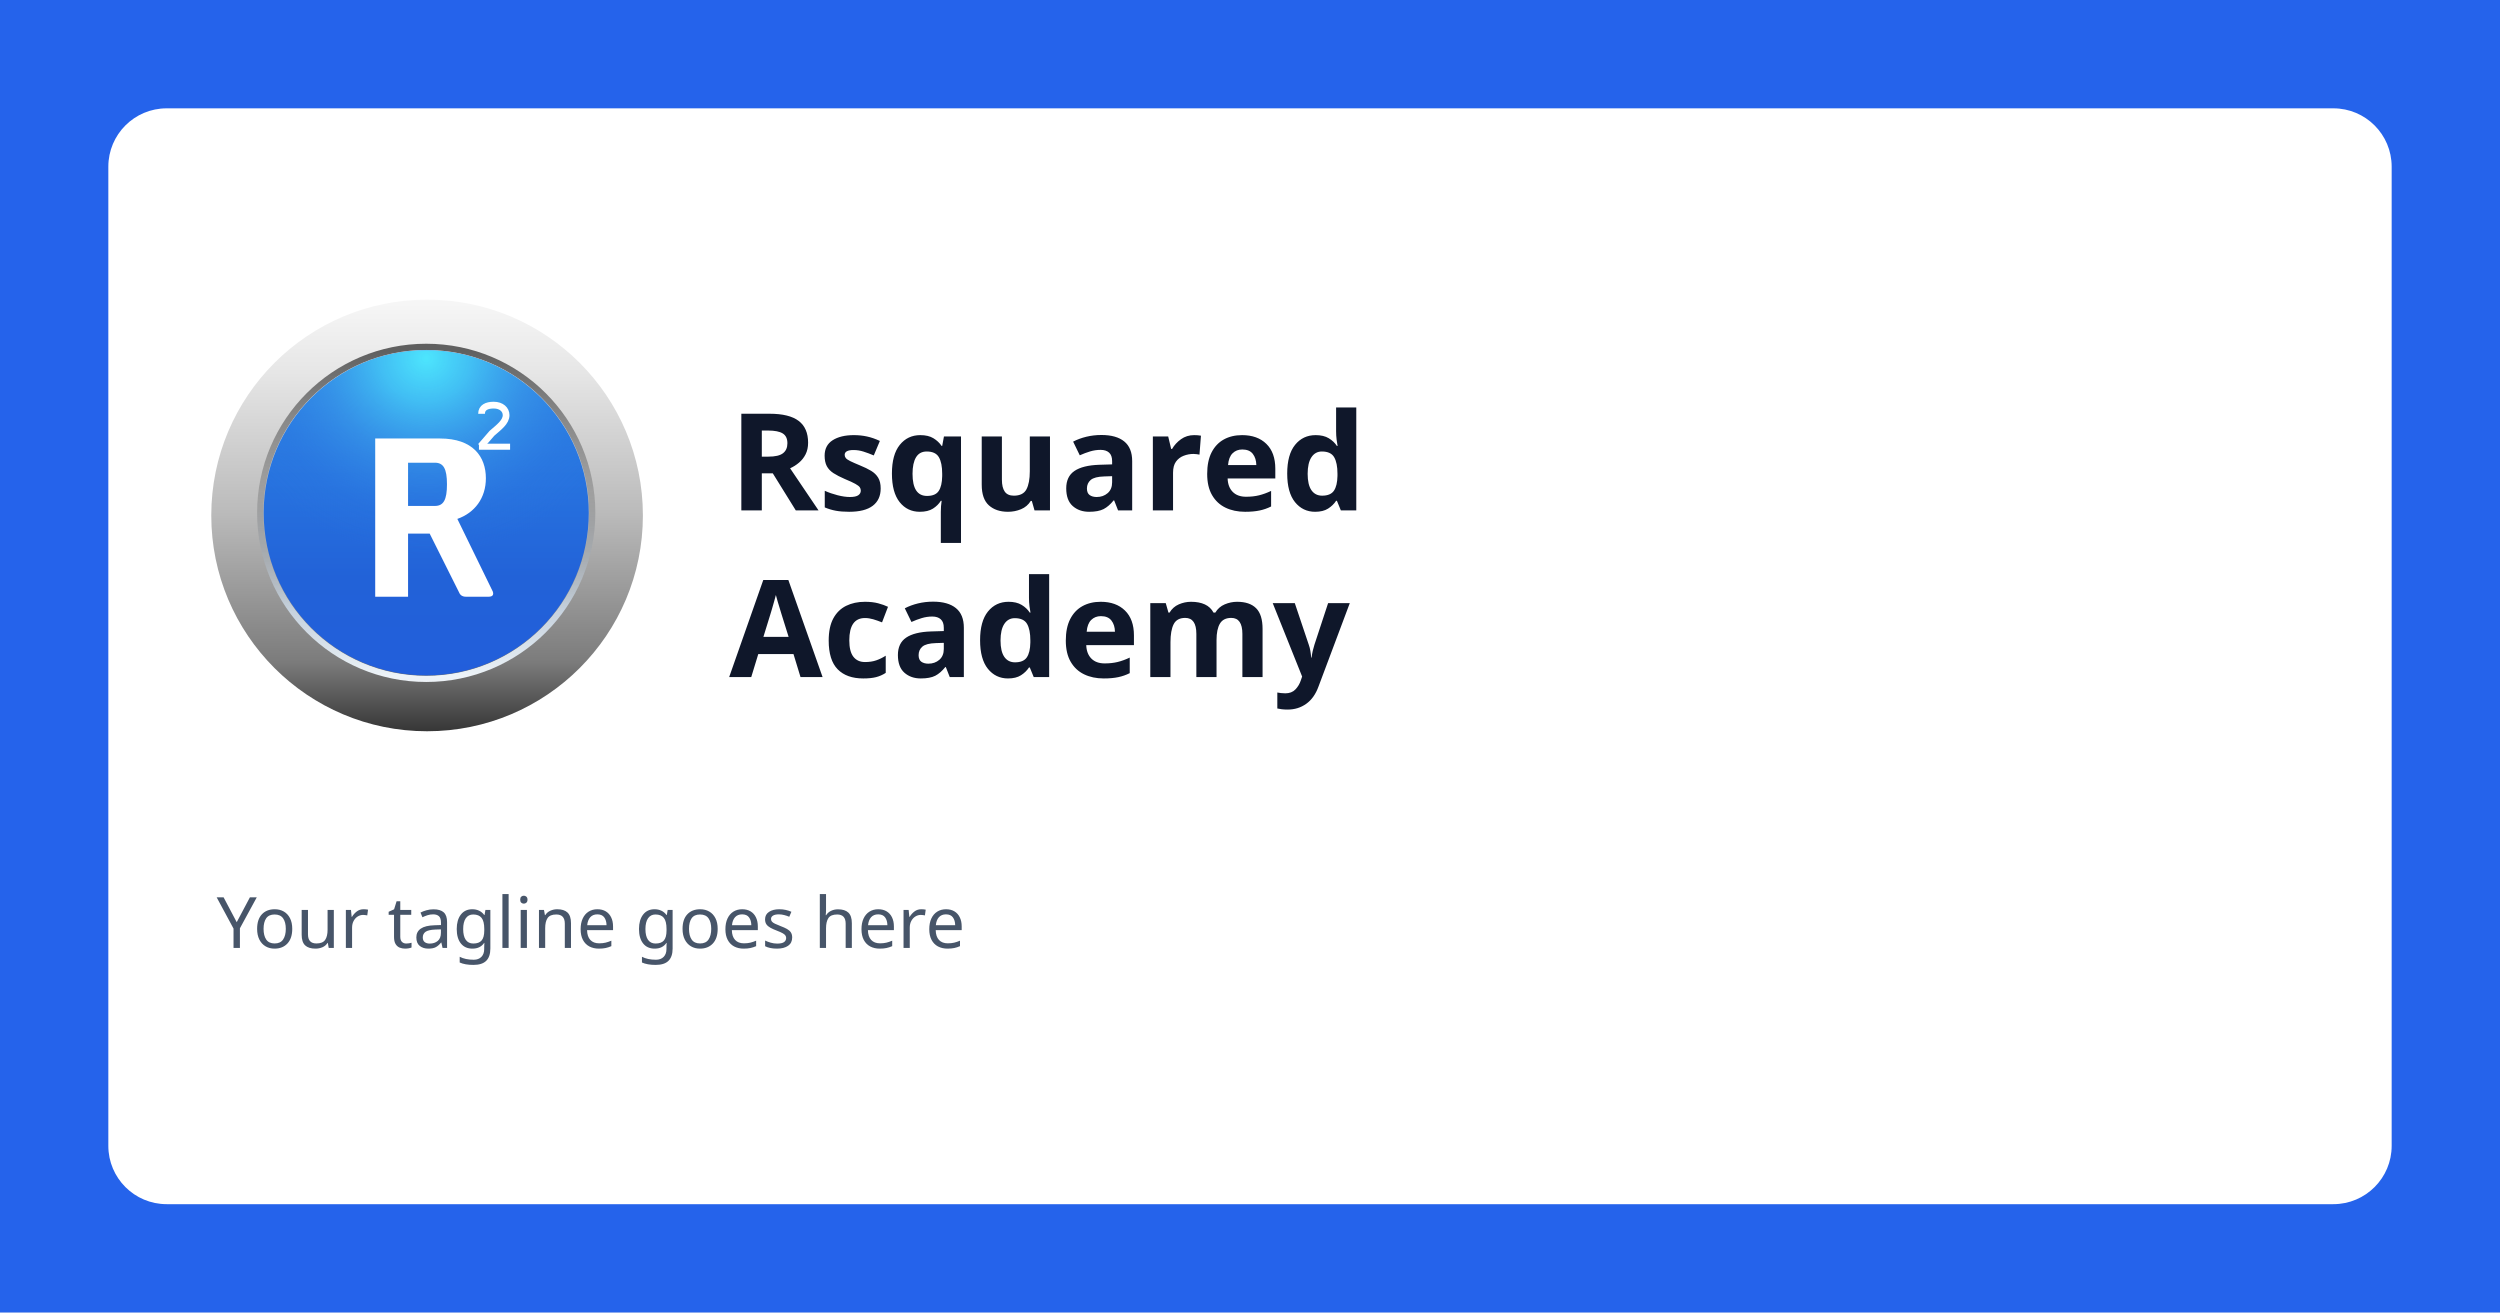
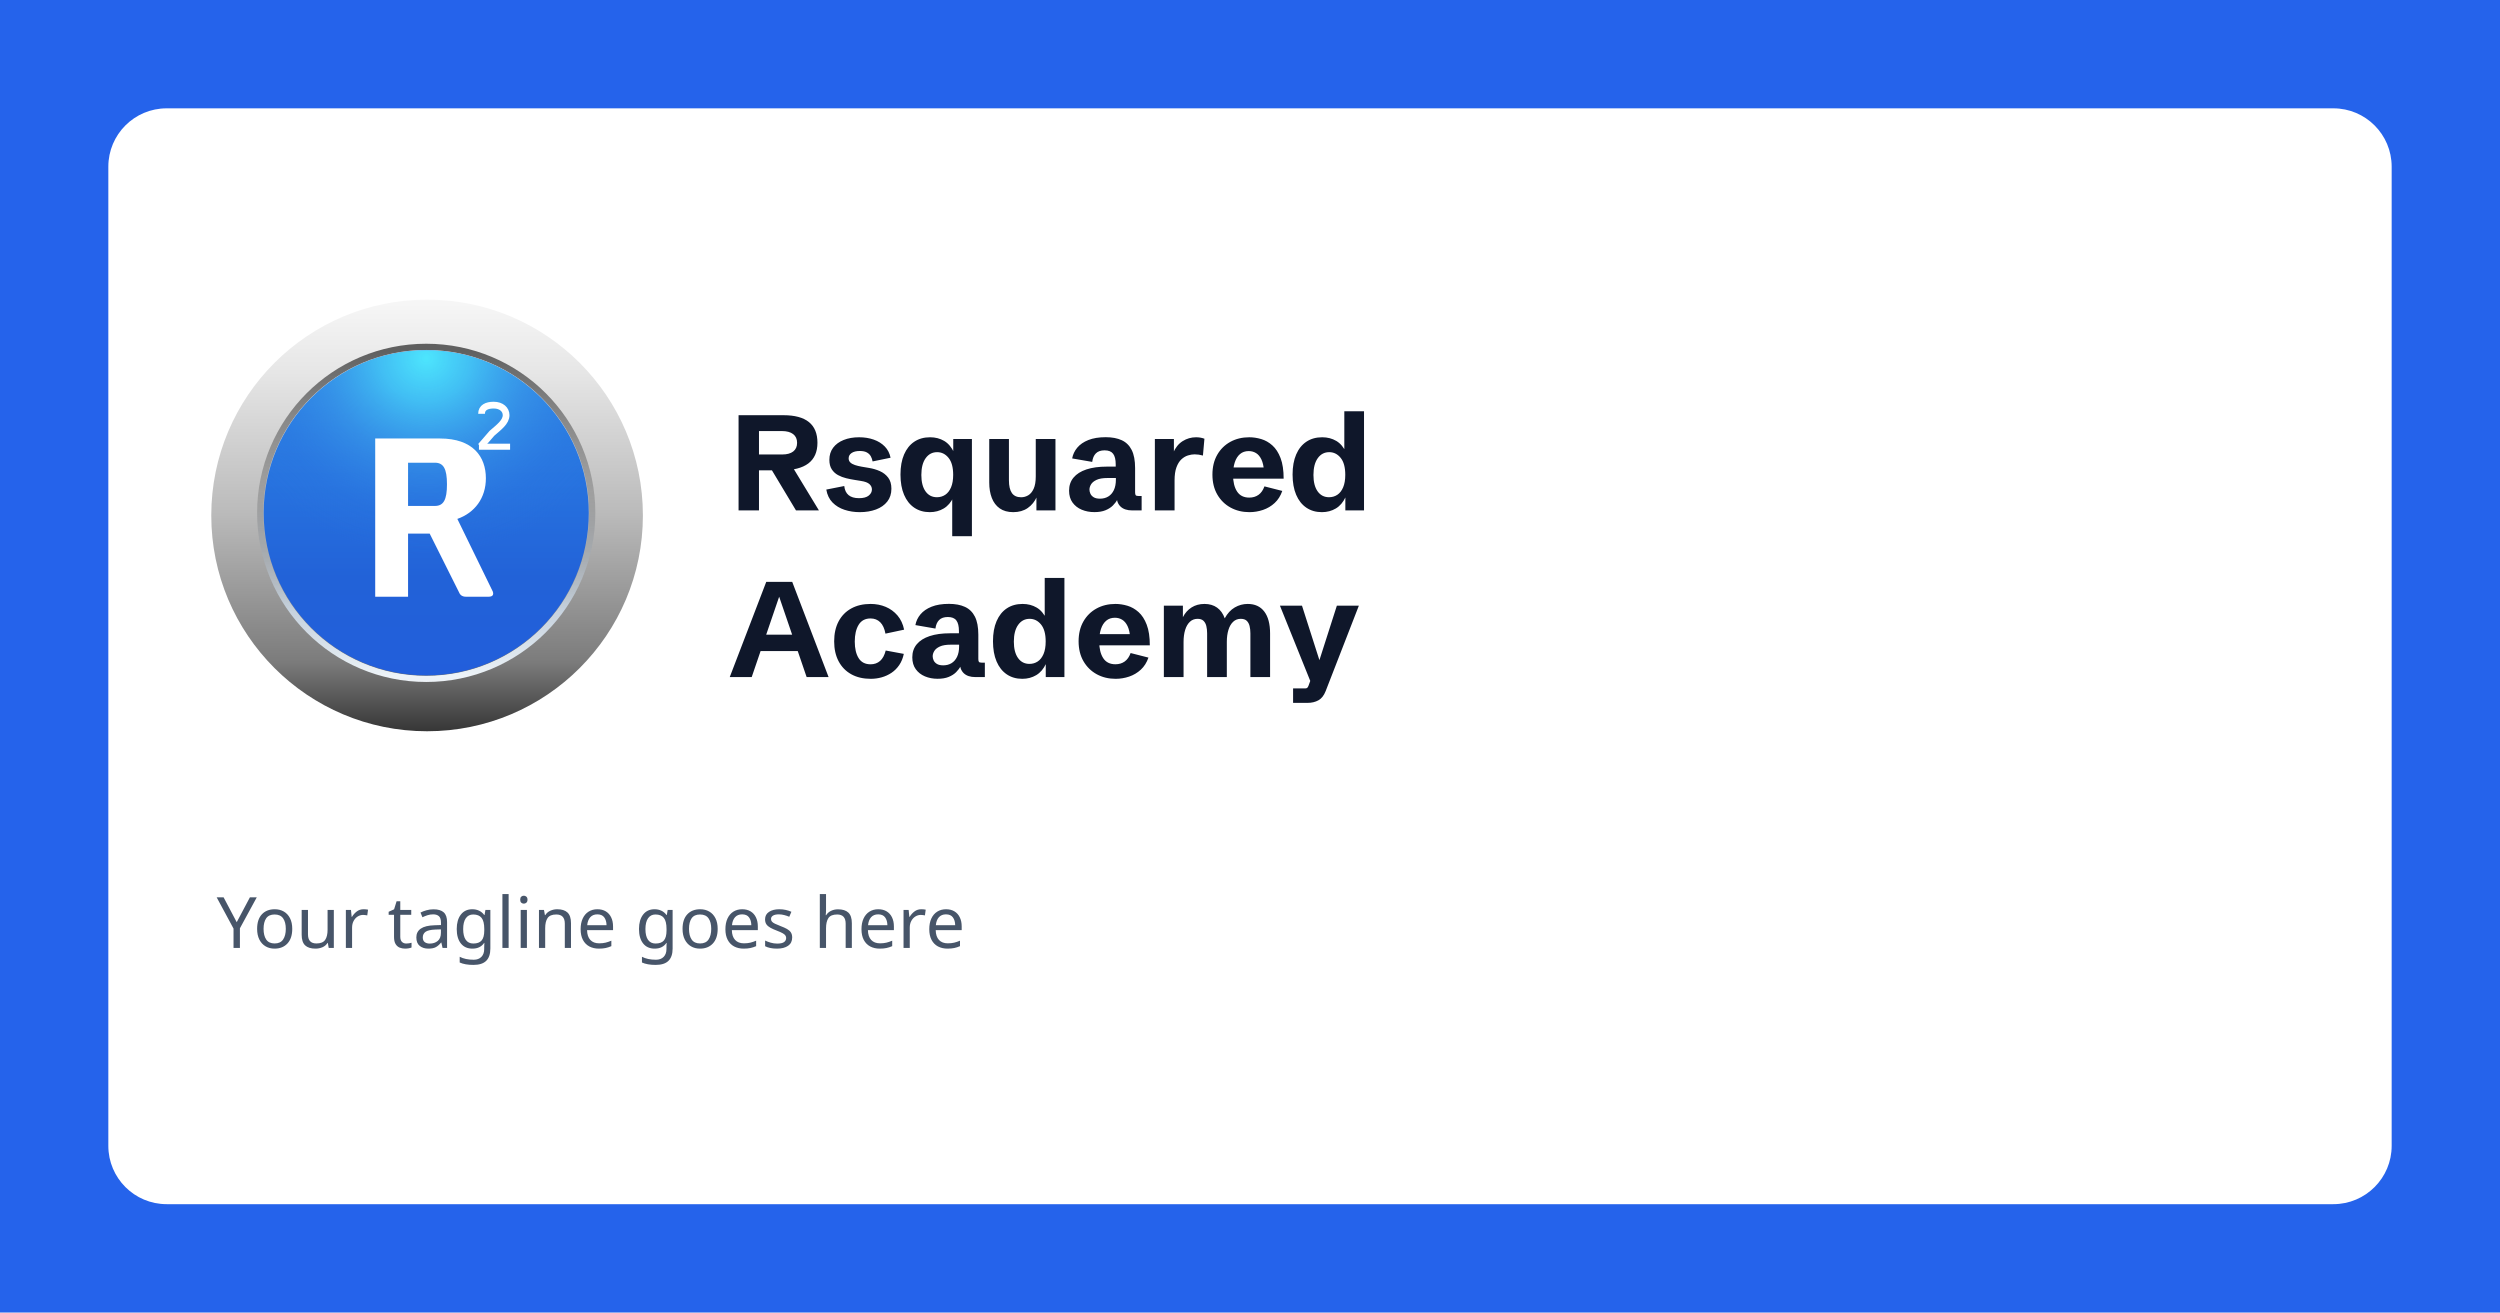
<svg xmlns="http://www.w3.org/2000/svg" width="1200" height="630" viewBox="0 0 1200 630" role="img">
  <rect width="1200" height="630" fill="#2563eb" />
  <rect x="52" y="52" width="1096" height="526" rx="28" fill="#ffffff" />
  <svg x="100" y="142" width="210" height="210" viewBox="0 0 253 253">
    <defs>
      <linearGradient id="ring" x1="0" y1="2" x2="0" y2="251" gradientUnits="userSpaceOnUse">
        <stop offset="0" stop-color="#f7f7f7" />
        <stop offset=".17" stop-color="#e6e6e6" />
        <stop offset=".5" stop-color="#bababa" />
        <stop offset=".84" stop-color="#7c7c7c" />
        <stop offset="1" stop-color="#383838" />
      </linearGradient>
      <linearGradient id="sphere" x1="0" y1="31" x2="0" y2="220" gradientUnits="userSpaceOnUse">
        <stop offset="0" stop-color="#2f86e6" />
        <stop offset=".45" stop-color="#2670de" />
        <stop offset=".7" stop-color="#2262d8" />
        <stop offset="1" stop-color="#225edb" />
      </linearGradient>
      <radialGradient id="glow" cx="126" cy="36" r="120" gradientTransform="translate(126 36) scale(1 .95) translate(-126 -36)" gradientUnits="userSpaceOnUse">
        <stop offset="0" stop-color="#4de5fd" stop-opacity="1" />
        <stop offset=".22" stop-color="#43c4f5" stop-opacity=".92" />
        <stop offset=".5" stop-color="#3a9cea" stop-opacity=".6" />
        <stop offset=".8" stop-color="#2f80e3" stop-opacity=".18" />
        <stop offset="1" stop-color="#2f80e3" stop-opacity="0" />
      </radialGradient>
      <linearGradient id="rim" x1="0" y1="31" x2="0" y2="220" gradientUnits="userSpaceOnUse">
        <stop offset="0" stop-color="#3c3c3c" stop-opacity=".8" />
        <stop offset=".45" stop-color="#707070" stop-opacity=".4" />
        <stop offset=".8" stop-color="#d8e8f8" stop-opacity=".75" />
        <stop offset="1" stop-color="#f4faff" stop-opacity=".95" />
      </linearGradient>
    </defs>
    <circle cx="126.5" cy="127" r="124.8" fill="url(#ring)" />
    <circle cx="126" cy="125.5" r="96" fill="none" stroke="url(#rim)" stroke-width="3.6" />
    <circle cx="126" cy="125.5" r="94" fill="url(#sphere)" />
    <circle cx="126" cy="125.5" r="94" fill="url(#glow)" />
    <g fill="#fff">
      <path fill-rule="evenodd" d="M96.5,82.5 H134 C153,82.5 160.5,93 160.5,105.5 C160.5,117 154,125.5 144,129 L164.5,171 Q165.5,174 162,174 H149 Q146,174 145,171.5 L128,137.5 H115.5 V174 H96.5 Z M115.5,96.5 H131 C136,96.5 138,100 138,109 C138,118 136,121.5 131,121.5 H115.5 Z" />
      <path d="M158,68.2 C158,64.6 161,63.2 165,63.2 C169.5,63.2 172.2,65.8 172.2,69 C172.2,73 168,76 164,79.5 L157.5,87" fill="none" stroke="#fff" stroke-width="3.9" stroke-linecap="butt" stroke-linejoin="round" />
      <rect x="156.5" y="85.5" width="18" height="3.5" />
    </g>
  </svg>
-   <text x="350" y="245" fill="#0f172a" font-family="'Schibsted Grotesk', 'Segoe UI', system-ui, sans-serif" font-size="65" font-weight="700">Rsquared</text>
-   <text x="350" y="325" fill="#0f172a" font-family="'Schibsted Grotesk', 'Segoe UI', system-ui, sans-serif" font-size="65" font-weight="700">Academy</text>
+   <path fill="#0f172a" aria-label="Rsquared" d="M354.512 245.0V199.297H376.06Q392.373 199.297 392.373 212.516Q392.373 225.76 374.898 225.76H364.313V245.0ZM382.077 245.0 368.94 223.107H379.787L393.084 245.0ZM364.313 218.148H375.455Q378.895 218.148 380.75 216.708Q382.605 215.269 382.605 212.558Q382.605 209.83 380.714 208.37Q378.822 206.909 375.295 206.909H364.313ZM412.681 245.833Q408.807 245.833 405.376 244.709Q401.945 243.584 399.608 241.2Q397.271 238.815 396.622 234.992L405.247 233.291Q405.543 236.184 407.309 237.654Q409.074 239.125 412.319 239.125Q415.461 239.125 416.992 237.875Q418.523 236.626 418.523 234.93Q418.523 233.455 417.326 232.367Q416.13 231.279 413.238 230.846L410.111 230.337Q408.287 230.055 406.202 229.555Q404.118 229.055 402.271 228.057Q400.425 227.059 399.261 225.293Q398.097 223.527 398.097 220.718Q398.097 217.318 399.912 214.9Q401.727 212.482 404.96 211.186Q408.193 209.89 412.375 209.89Q416.216 209.89 419.39 211.015Q422.564 212.139 424.695 214.319Q426.827 216.499 427.469 219.71L418.843 221.488Q418.621 220.174 417.998 219.03Q417.375 217.887 416.111 217.18Q414.848 216.474 412.67 216.474Q410.234 216.474 408.792 217.427Q407.35 218.38 407.35 220.017Q407.35 221.218 408.162 221.988Q408.974 222.759 410.382 223.223Q411.791 223.687 413.572 224.003L417.135 224.608Q419.855 225.04 422.312 226.13Q424.77 227.22 426.322 229.253Q427.873 231.285 427.873 234.595Q427.873 238.24 425.891 240.753Q423.908 243.266 420.474 244.549Q417.039 245.833 412.681 245.833ZM457.063 257.378V238.108L457.664 238.598Q455.947 242.307 452.986 244.07Q450.024 245.833 446.303 245.833Q442.003 245.833 438.831 243.678Q435.659 241.524 433.944 237.484Q432.229 233.445 432.229 227.794Q432.229 222.143 433.96 218.137Q435.691 214.131 438.874 212.011Q442.056 209.89 446.445 209.89Q450.236 209.89 453.208 211.643Q456.18 213.396 458.022 217.378L457.558 217.436V210.723H466.519V257.378ZM449.743 238.67Q451.961 238.67 453.721 237.496Q455.48 236.321 456.502 233.923Q457.524 231.524 457.524 227.921Q457.524 222.495 455.299 219.765Q453.073 217.035 449.825 217.035Q446.389 217.035 444.317 219.929Q442.245 222.823 442.245 227.992Q442.245 233.025 444.249 235.847Q446.252 238.67 449.743 238.67ZM486.365 245.833Q482.424 245.833 479.86 244.019Q477.297 242.204 476.064 238.994Q474.832 235.783 474.832 231.612V210.723H484.287V230.506Q484.287 234.642 485.714 236.665Q487.141 238.688 490.147 238.688Q491.946 238.688 493.542 237.75Q495.138 236.812 496.152 234.615Q497.165 232.419 497.165 228.654V210.723H506.621V245.0H497.483V236.956L497.723 238.371Q496.176 241.864 493.315 243.849Q490.455 245.833 486.365 245.833ZM525.299 245.815Q522.014 245.815 519.251 244.667Q516.488 243.518 514.821 241.224Q513.154 238.93 513.154 235.509Q513.154 231.826 515.292 229.25Q517.43 226.674 521.48 225.325Q525.53 223.977 531.288 223.977H536.112L535.541 224.85V222.871Q535.541 219.474 534.308 217.819Q533.075 216.164 530.216 216.164Q527.473 216.164 526.029 217.608Q524.586 219.052 524.263 221.71L514.639 220.044Q515.156 217.193 517.079 214.889Q519.001 212.584 522.402 211.219Q525.802 209.854 530.757 209.854Q535.288 209.854 538.431 211.301Q541.574 212.748 543.211 215.992Q544.849 219.237 544.849 224.657V236.305Q544.849 237.37 545.15 237.719Q545.452 238.068 546.436 238.068H547.981V245.0H543.465Q539.778 245.0 537.847 243.136Q535.917 241.271 535.917 237.804V236.192L537.581 236.814Q537.162 238.183 536.361 239.732Q535.56 241.282 534.162 242.667Q532.764 244.053 530.598 244.934Q528.431 245.815 525.299 245.815ZM528.016 239.363Q530.242 239.363 531.953 238.338Q533.664 237.312 534.645 235.272Q535.626 233.233 535.626 230.193V229.446H531.631Q528.245 229.446 526.35 230.334Q524.455 231.223 523.697 232.502Q522.939 233.781 522.939 235.009Q522.939 235.97 523.394 236.978Q523.848 237.986 524.953 238.675Q526.057 239.363 528.016 239.363ZM554.336 245.0V210.723H563.474V218.435L563.088 217.432Q564.718 213.611 567.666 211.75Q570.613 209.89 574.11 209.89Q575.102 209.89 576.117 210.049Q577.132 210.207 578.125 210.588L577.409 218.66Q575.343 218.085 573.434 218.085Q571.875 218.085 570.183 218.62Q568.491 219.155 567.045 220.511Q565.598 221.868 564.695 224.318Q563.792 226.768 563.792 230.581V245.0ZM599.714 245.833Q594.684 245.833 590.669 243.634Q586.655 241.435 584.31 237.394Q581.965 233.352 581.965 227.822Q581.965 222.331 584.265 218.309Q586.566 214.288 590.56 212.089Q594.554 209.89 599.652 209.89Q602.488 209.89 605.393 210.754Q608.299 211.618 610.737 213.796Q613.175 215.973 614.662 219.854Q616.15 223.734 616.15 229.753H588.041V224.37H607.73L606.722 226.05Q606.475 222.627 605.467 220.529Q604.458 218.43 602.895 217.475Q601.332 216.519 599.397 216.519Q596.879 216.519 595.205 217.948Q593.53 219.377 592.694 221.93Q591.857 224.483 591.857 227.871Q591.857 232.95 593.773 235.899Q595.69 238.848 599.643 238.848Q602.232 238.848 604.09 237.52Q605.948 236.192 606.934 233.46L615.495 235.646Q614.275 239.18 611.838 241.433Q609.402 243.686 606.242 244.759Q603.081 245.833 599.714 245.833ZM634.511 245.833Q630.211 245.833 627.039 243.678Q623.867 241.524 622.152 237.484Q620.437 233.445 620.437 227.794Q620.437 222.143 622.168 218.137Q623.899 214.131 627.082 212.011Q630.264 209.89 634.653 209.89Q638.444 209.89 641.416 211.643Q644.388 213.396 646.23 217.378L645.271 217.436V197.393H654.727V245.0H645.767V238.108L645.872 238.598Q644.155 242.307 641.194 244.07Q638.232 245.833 634.511 245.833ZM637.951 238.67Q640.169 238.67 641.929 237.496Q643.688 236.321 644.71 233.923Q645.732 231.524 645.732 227.921Q645.732 222.495 643.507 219.765Q641.281 217.035 638.033 217.035Q634.597 217.035 632.525 219.929Q630.453 222.823 630.453 227.992Q630.453 233.025 632.457 235.847Q634.46 238.67 637.951 238.67Z" />
+   <path fill="#0f172a" aria-label="Academy" d="M350.279 325.0 367.799 279.297H380.266L397.722 325.0H387.185L373.997 286.419L360.816 325.0ZM361.746 312.508V304.647H386.184V312.508ZM417.961 325.833Q412.55 325.833 408.609 323.643Q404.669 321.453 402.533 317.411Q400.398 313.37 400.398 307.844Q400.398 302.3 402.524 298.276Q404.651 294.252 408.583 292.071Q412.514 289.89 417.907 289.89Q421.784 289.89 425.115 291.283Q428.446 292.676 430.79 295.422Q433.134 298.167 433.979 302.237L425.015 304.145Q424.34 300.484 422.501 298.671Q420.662 296.857 417.872 296.857Q414.014 296.857 412.152 299.902Q410.29 302.947 410.29 307.95Q410.29 312.95 412.143 315.908Q413.996 318.866 417.889 318.866Q420.595 318.866 422.445 317.24Q424.294 315.614 425.144 312.248L433.827 313.86Q433.172 316.978 431.626 319.24Q430.079 321.502 427.908 322.957Q425.736 324.412 423.187 325.123Q420.637 325.833 417.961 325.833ZM450.048 325.815Q446.762 325.815 443.999 324.667Q441.236 323.518 439.569 321.224Q437.902 318.93 437.902 315.509Q437.902 311.826 440.04 309.25Q442.178 306.674 446.229 305.325Q450.279 303.977 456.036 303.977H460.861L460.289 304.85V302.871Q460.289 299.474 459.057 297.819Q457.824 296.164 454.965 296.164Q452.221 296.164 450.778 297.608Q449.334 299.052 449.012 301.71L439.388 300.044Q439.904 297.193 441.827 294.889Q443.75 292.584 447.15 291.219Q450.551 289.854 455.506 289.854Q460.037 289.854 463.179 291.301Q466.322 292.748 467.96 295.992Q469.597 299.237 469.597 304.657V316.305Q469.597 317.37 469.899 317.719Q470.2 318.068 471.184 318.068H472.729V325.0H468.214Q464.527 325.0 462.596 323.136Q460.665 321.271 460.665 317.804V316.192L462.329 316.814Q461.91 318.183 461.109 319.732Q460.308 321.282 458.911 322.667Q457.513 324.053 455.346 324.934Q453.18 325.815 450.048 325.815ZM452.765 319.363Q454.99 319.363 456.702 318.338Q458.413 317.312 459.394 315.272Q460.374 313.233 460.374 310.193V309.446H456.379Q452.993 309.446 451.098 310.334Q449.204 311.223 448.446 312.502Q447.688 313.781 447.688 315.009Q447.688 315.97 448.142 316.978Q448.597 317.986 449.701 318.675Q450.806 319.363 452.765 319.363ZM490.705 325.833Q486.405 325.833 483.233 323.678Q480.061 321.524 478.346 317.484Q476.631 313.445 476.631 307.794Q476.631 302.143 478.362 298.137Q480.093 294.131 483.275 292.011Q486.458 289.89 490.847 289.89Q494.638 289.89 497.61 291.643Q500.582 293.396 502.424 297.378L501.465 297.436V277.393H510.921V325.0H501.96V318.108L502.066 318.598Q500.349 322.307 497.388 324.07Q494.426 325.833 490.705 325.833ZM494.145 318.67Q496.363 318.67 498.123 317.496Q499.882 316.321 500.904 313.923Q501.926 311.524 501.926 307.921Q501.926 302.495 499.701 299.765Q497.475 297.035 494.226 297.035Q490.791 297.035 488.719 299.929Q486.647 302.823 486.647 307.992Q486.647 313.025 488.651 315.847Q490.654 318.67 494.145 318.67ZM535.476 325.833Q530.446 325.833 526.431 323.634Q522.416 321.435 520.071 317.394Q517.727 313.352 517.727 307.822Q517.727 302.331 520.027 298.309Q522.327 294.288 526.321 292.089Q530.315 289.89 535.414 289.89Q538.25 289.89 541.155 290.754Q544.061 291.618 546.499 293.796Q548.937 295.973 550.424 299.854Q551.911 303.734 551.911 309.753H523.803V304.37H543.492L542.484 306.05Q542.236 302.627 541.228 300.529Q540.22 298.43 538.657 297.475Q537.093 296.519 535.159 296.519Q532.641 296.519 530.967 297.948Q529.292 299.377 528.455 301.93Q527.619 304.483 527.619 307.871Q527.619 312.95 529.535 315.899Q531.452 318.848 535.405 318.848Q537.993 318.848 539.851 317.52Q541.709 316.192 542.696 313.46L551.256 315.646Q550.036 319.18 547.6 321.433Q545.164 323.686 542.003 324.759Q538.843 325.833 535.476 325.833ZM558.653 325.0V290.723H567.791V296.239Q569.299 293.253 571.95 291.571Q574.6 289.89 578.156 289.89Q581.73 289.89 584.2 291.658Q586.67 293.425 587.872 296.804Q589.793 293.253 592.691 291.571Q595.588 289.89 598.907 289.89Q604.093 289.89 606.867 293.558Q609.642 297.226 609.642 304.093V325.0H600.187V303.991Q600.187 302.048 599.797 300.48Q599.407 298.911 598.417 297.973Q597.428 297.035 595.581 297.035Q593.405 297.035 591.903 298.457Q590.402 299.88 589.639 302.376Q588.875 304.872 588.875 308.116V325.0H579.42V303.991Q579.42 302.048 579.03 300.471Q578.64 298.893 577.649 297.964Q576.657 297.035 574.842 297.035Q572.666 297.035 571.157 298.441Q569.649 299.848 568.879 302.353Q568.108 304.858 568.108 308.134V325.0ZM620.682 337.378V330.446H626.456Q627.134 330.446 627.469 330.161Q627.804 329.876 628.09 329.136L629.836 324.333L629.297 327.773L614.367 290.723H624.955L633.811 318.41L632.868 318.284L641.693 290.723H652.253L636.316 331.725Q635.081 334.892 632.854 336.135Q630.627 337.378 627.652 337.378Z" />
  <text x="104" y="455" fill="#475569" font-family="'Source Sans 3', 'Segoe UI', system-ui, sans-serif" font-size="34">Your tagline goes here</text>
</svg>
